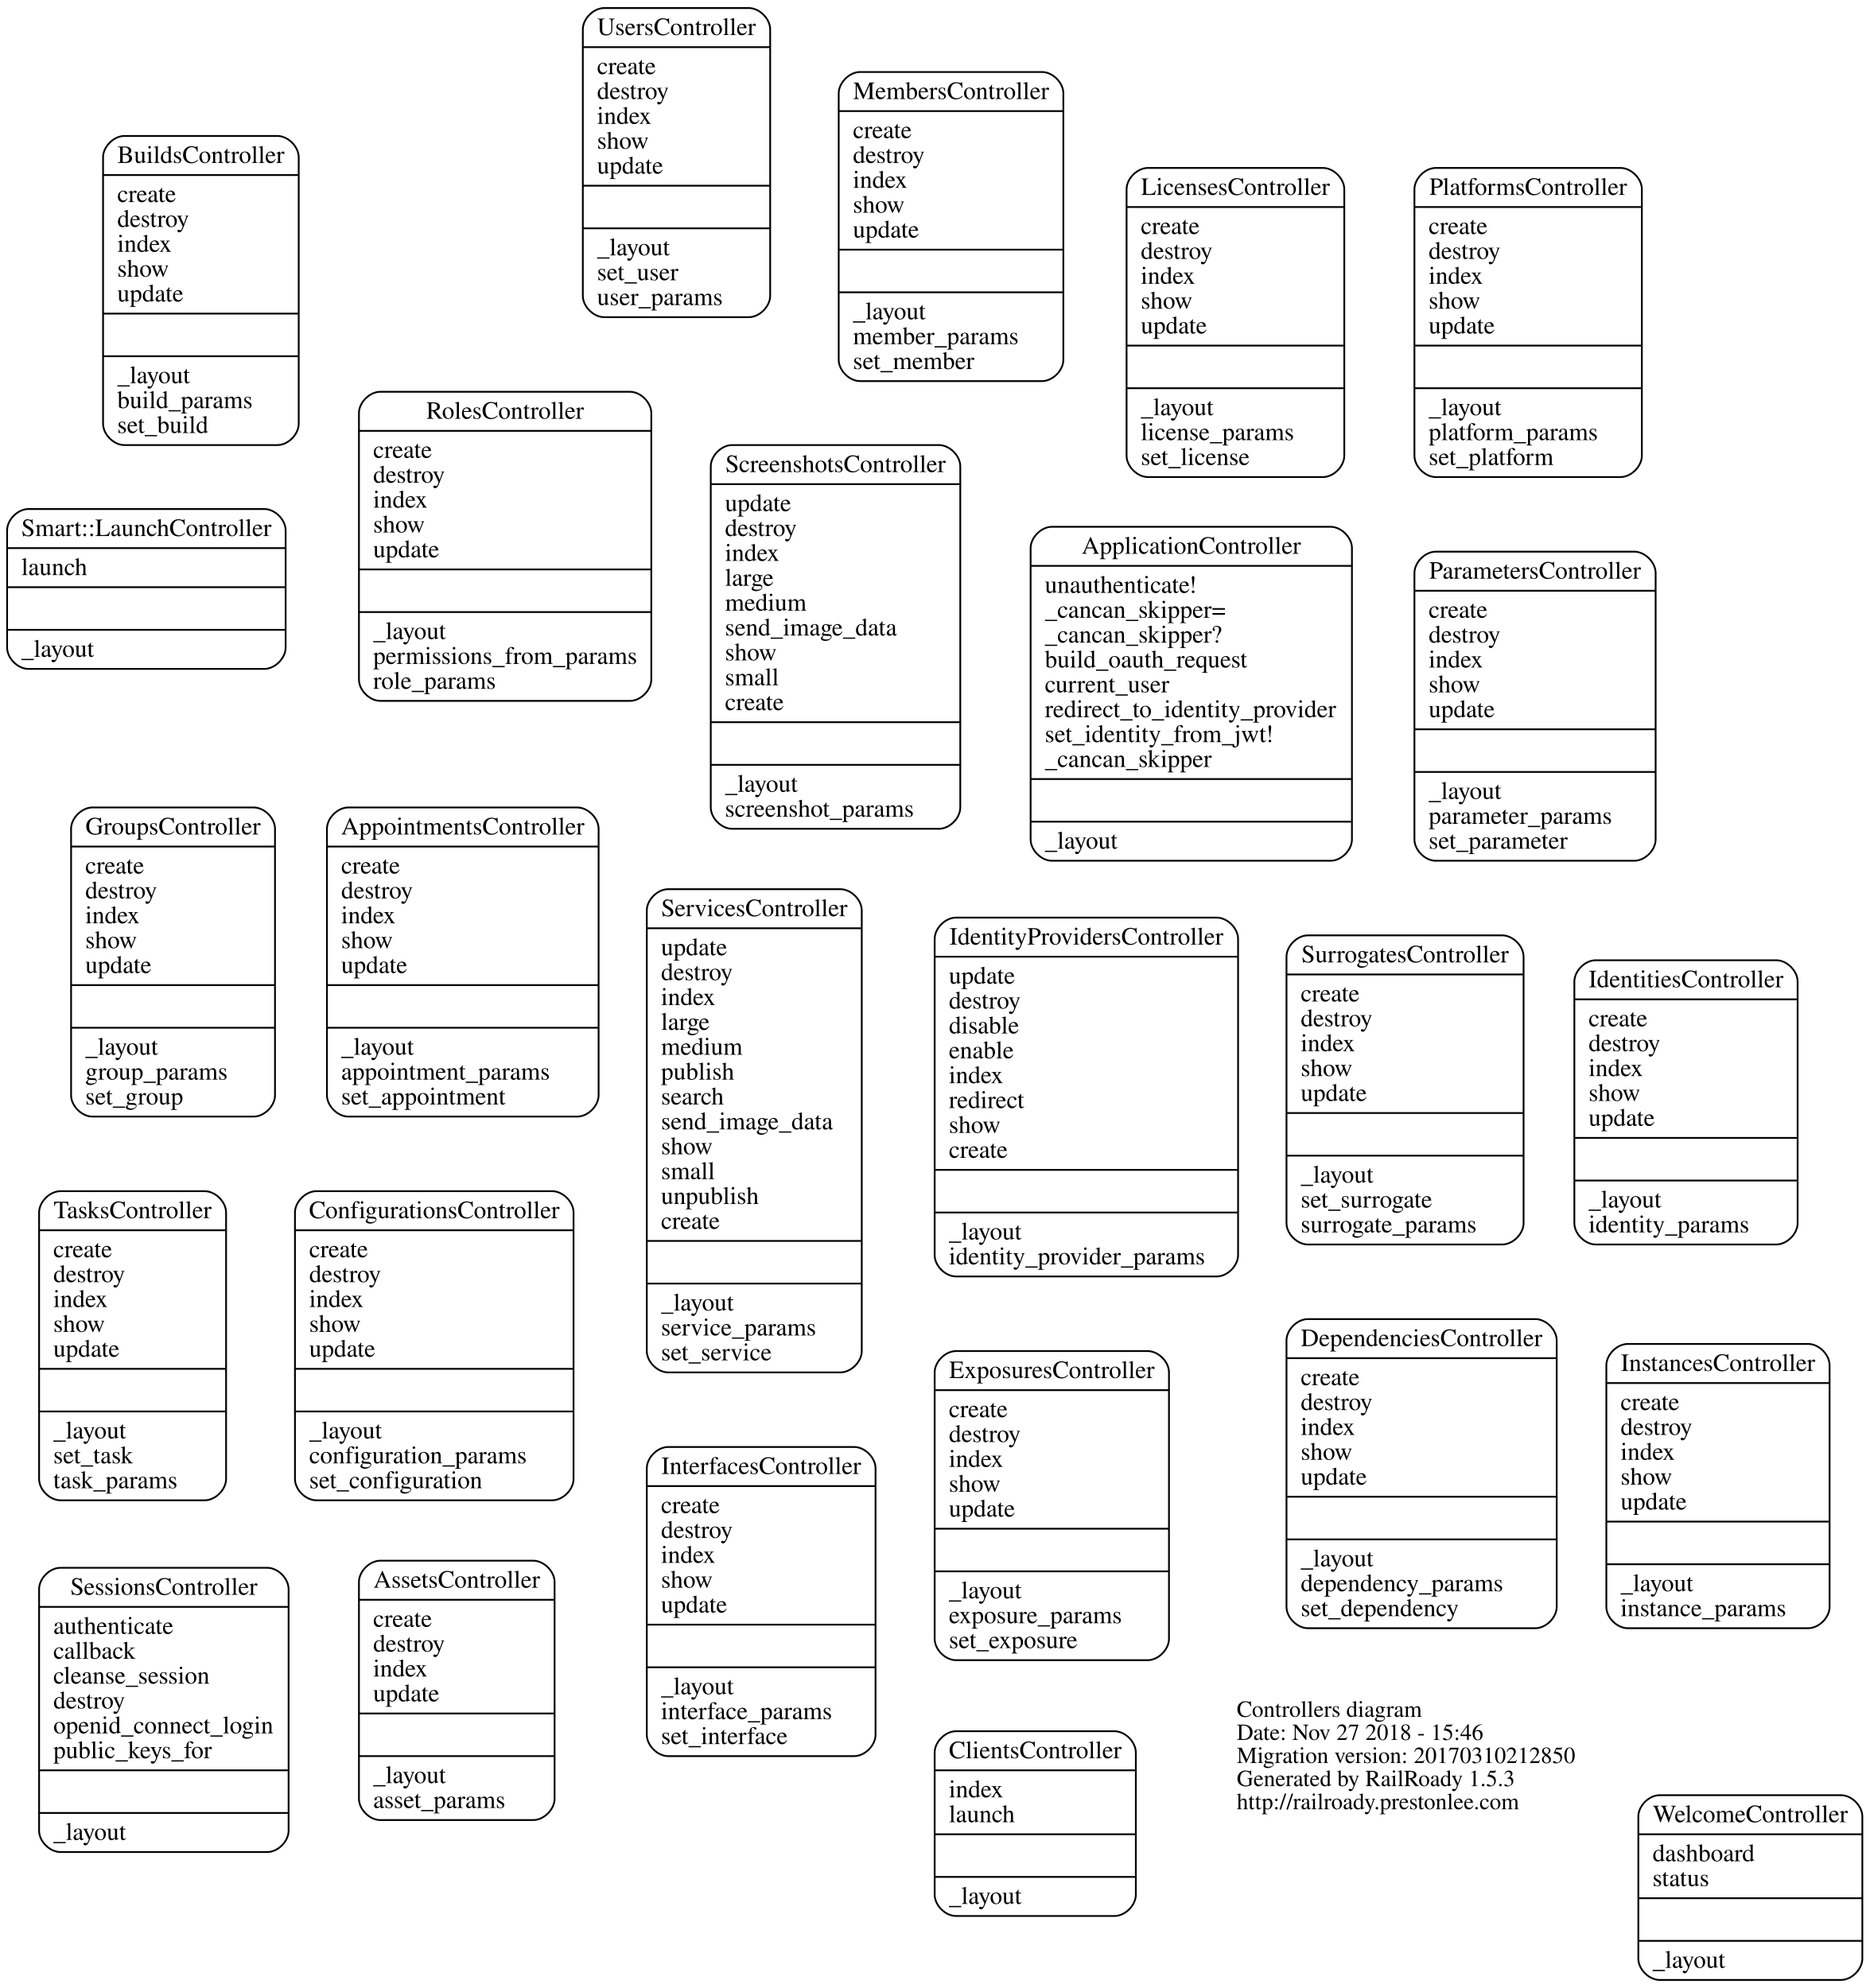
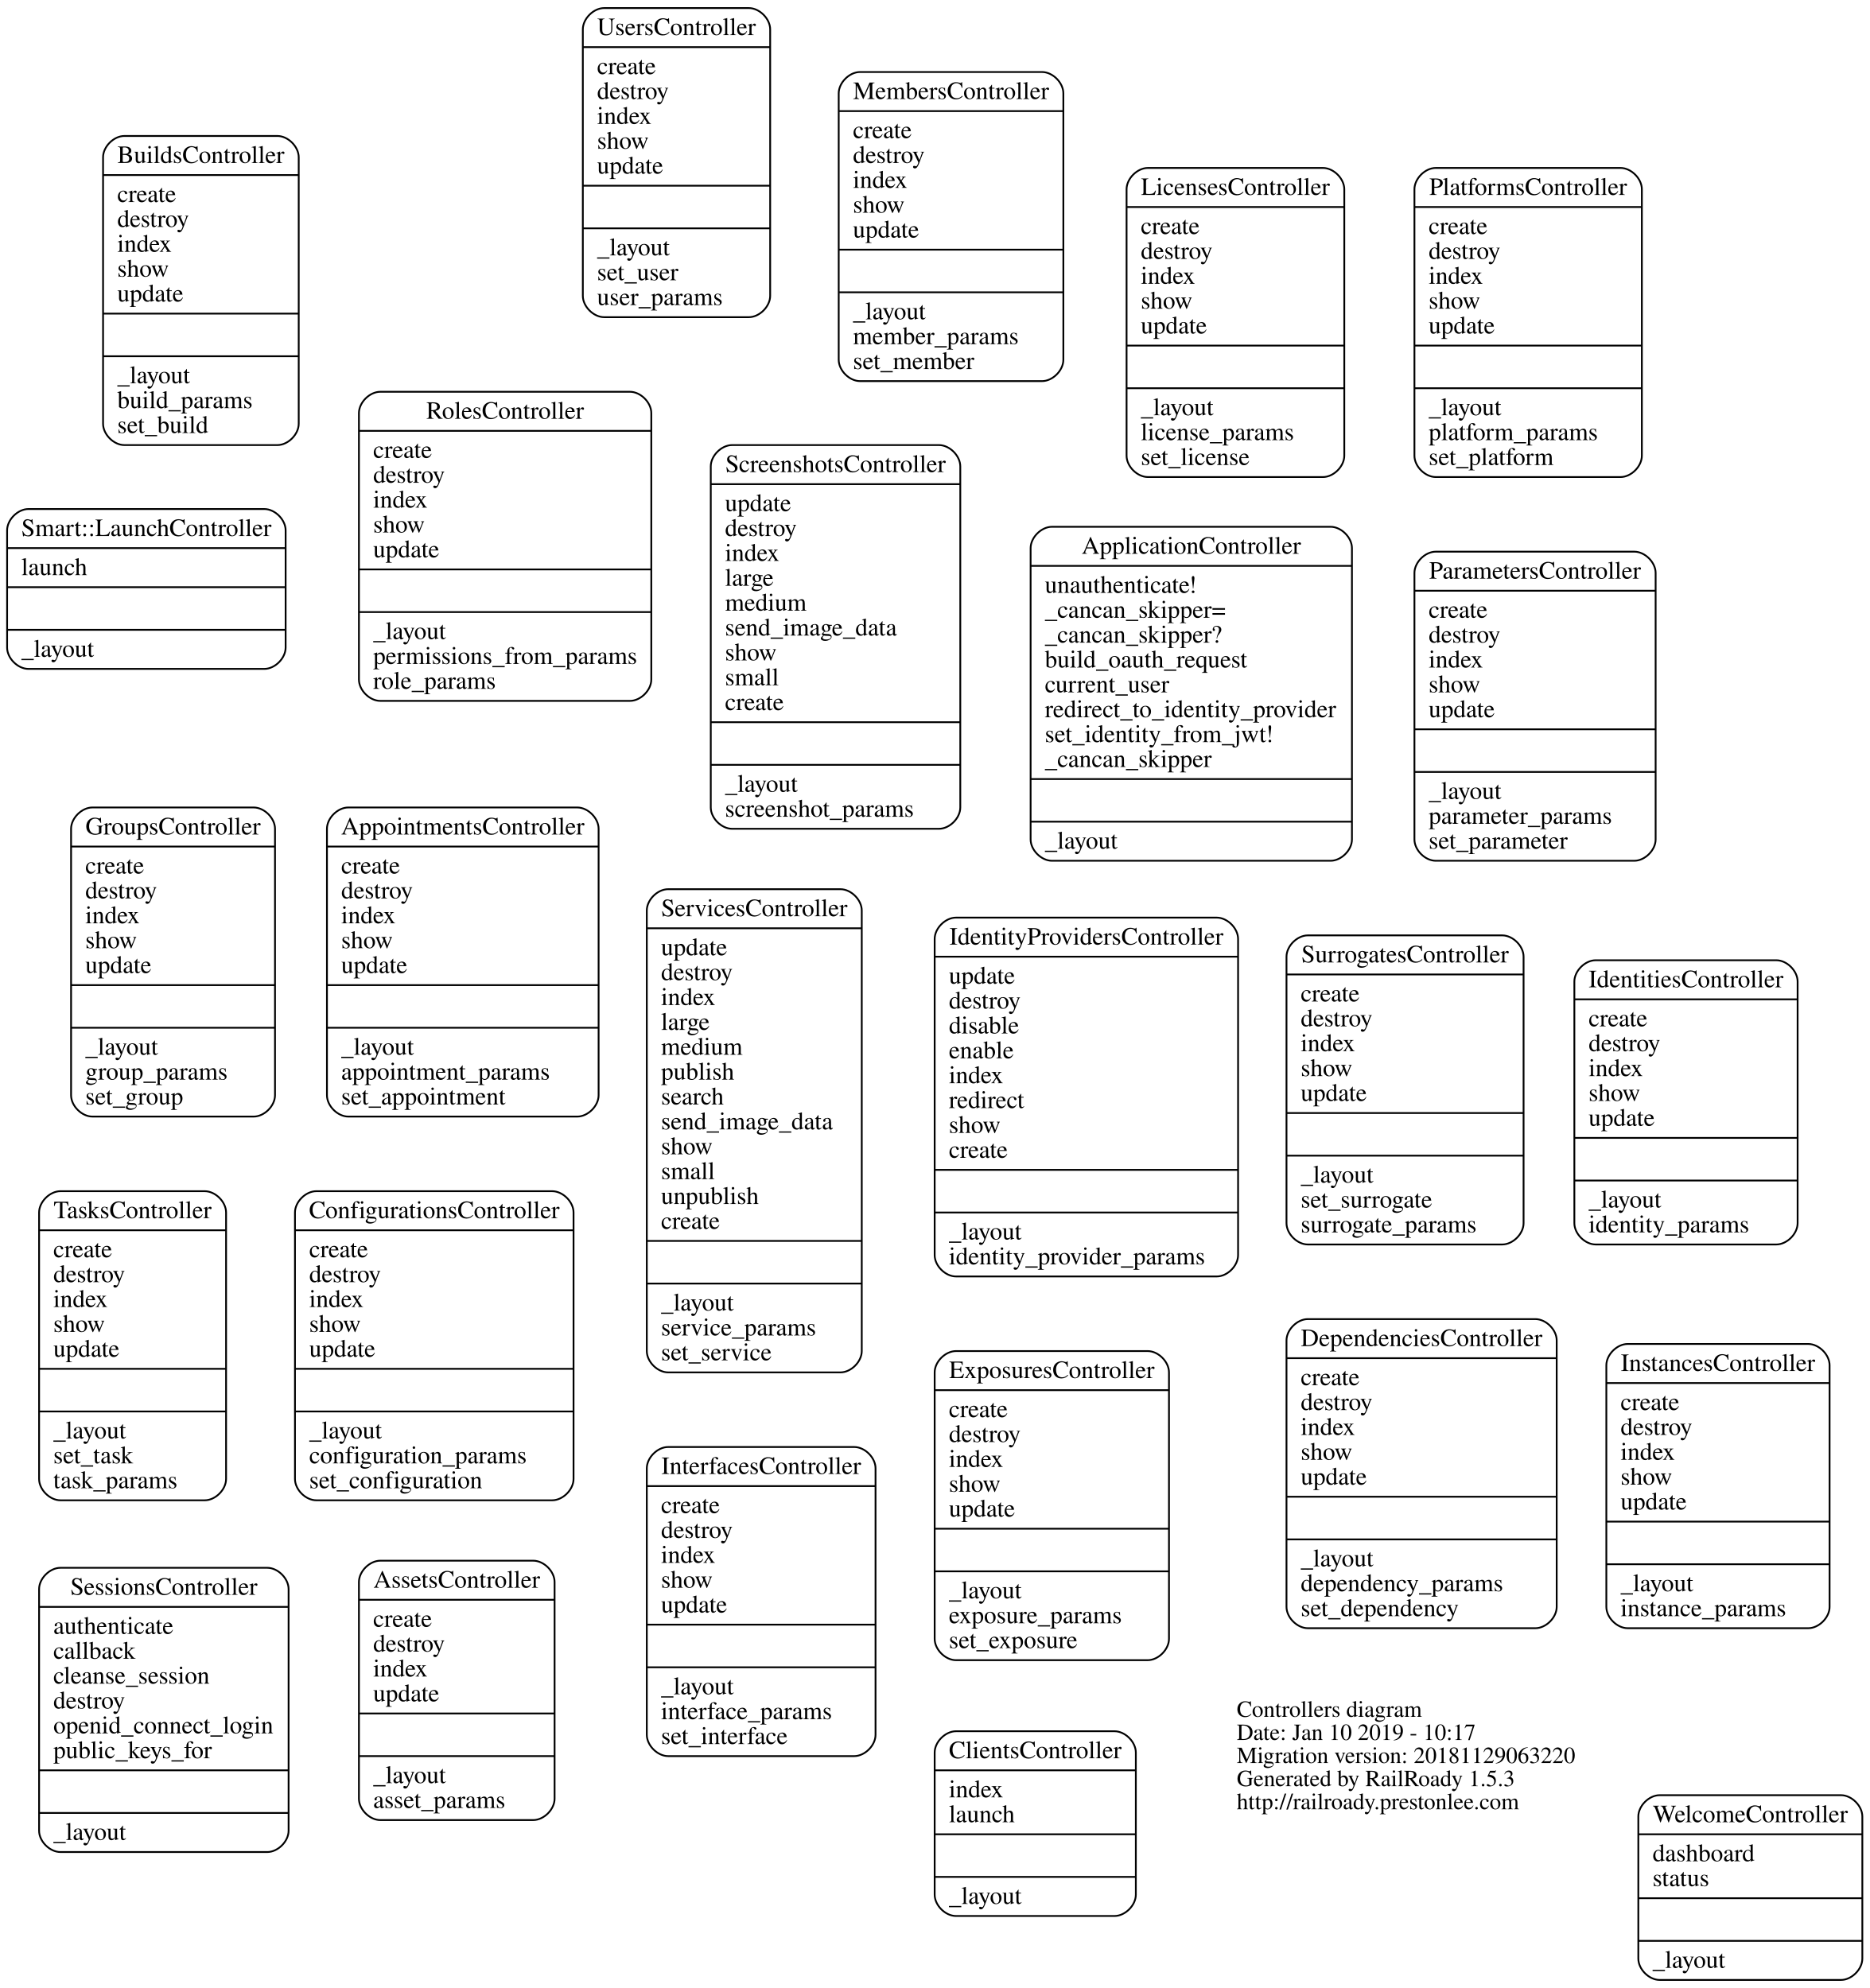
<svg xmlns="http://www.w3.org/2000/svg" width="1052pt" height="1119pt" viewBox="0.00 0.00 1052.07 1119.00">
  <g id="graph0" class="graph" transform="scale(1 1) rotate(0) translate(4 1115)">
    <polygon fill="transparent" stroke="transparent" points="-4,4 -4,-1115 1048.065,-1115 1048.065,4 -4,4" />
    <g id="node1" class="node">
      <text text-anchor="start" x="692" y="-148.6" font-family="Times,serif" font-size="13.00" fill="#000000">Controllers diagram</text>
-       <text text-anchor="start" x="692" y="-135.6" font-family="Times,serif" font-size="13.00" fill="#000000">Date: Nov 27 2018 - 15:46</text>
-       <text text-anchor="start" x="692" y="-122.6" font-family="Times,serif" font-size="13.00" fill="#000000">Migration version: 20170310212850</text>
+       <text text-anchor="start" x="692" y="-135.6" font-family="Times,serif" font-size="13.00" fill="#000000">Date: Jan 10 2019 - 10:17</text>
+       <text text-anchor="start" x="692" y="-122.6" font-family="Times,serif" font-size="13.00" fill="#000000">Migration version: 20181129063220</text>
      <text text-anchor="start" x="692" y="-109.6" font-family="Times,serif" font-size="13.00" fill="#000000">Generated by RailRoady 1.5.3</text>
      <text text-anchor="start" x="692" y="-96.6" font-family="Times,serif" font-size="13.00" fill="#000000">http://railroady.prestonlee.com</text>
    </g>
    <g id="node2" class="node">
      <path fill="none" stroke="#000000" d="M588,-630.5C588,-630.5 744.835,-630.5 744.835,-630.5 750.835,-630.5 756.835,-636.5 756.835,-642.5 756.835,-642.5 756.835,-806.5 756.835,-806.5 756.835,-812.5 750.835,-818.5 744.835,-818.5 744.835,-818.5 588,-818.5 588,-818.5 582,-818.5 576,-812.5 576,-806.5 576,-806.5 576,-642.5 576,-642.5 576,-636.5 582,-630.5 588,-630.5" />
      <text text-anchor="middle" x="666.418" y="-803.3" font-family="Times,serif" font-size="14.00" fill="#000000">ApplicationController</text>
      <polyline fill="none" stroke="#000000" points="576,-796.5 756.835,-796.5 " />
      <text text-anchor="start" x="584" y="-781.3" font-family="Times,serif" font-size="14.00" fill="#000000">unauthenticate!</text>
      <text text-anchor="start" x="584" y="-767.3" font-family="Times,serif" font-size="14.00" fill="#000000">_cancan_skipper=</text>
      <text text-anchor="start" x="584" y="-753.3" font-family="Times,serif" font-size="14.00" fill="#000000">_cancan_skipper?</text>
      <text text-anchor="start" x="584" y="-739.3" font-family="Times,serif" font-size="14.00" fill="#000000">build_oauth_request</text>
      <text text-anchor="start" x="584" y="-725.3" font-family="Times,serif" font-size="14.00" fill="#000000">current_user</text>
      <text text-anchor="start" x="584" y="-711.3" font-family="Times,serif" font-size="14.00" fill="#000000">redirect_to_identity_provider</text>
      <text text-anchor="start" x="584" y="-697.3" font-family="Times,serif" font-size="14.00" fill="#000000">set_identity_from_jwt!</text>
      <text text-anchor="start" x="584" y="-683.3" font-family="Times,serif" font-size="14.00" fill="#000000">_cancan_skipper</text>
      <polyline fill="none" stroke="#000000" points="576,-676.5 756.835,-676.5 " />
      <polyline fill="none" stroke="#000000" points="576,-652.5 756.835,-652.5 " />
      <text text-anchor="start" x="584" y="-637.3" font-family="Times,serif" font-size="14.00" fill="#000000">_layout</text>
    </g>
    <g id="node3" class="node">
      <path fill="none" stroke="#000000" d="M642,-846.5C642,-846.5 740.524,-846.5 740.524,-846.5 746.524,-846.5 752.524,-852.5 752.524,-858.5 752.524,-858.5 752.524,-1008.5 752.524,-1008.5 752.524,-1014.5 746.524,-1020.5 740.524,-1020.5 740.524,-1020.5 642,-1020.5 642,-1020.5 636,-1020.5 630,-1014.5 630,-1008.5 630,-1008.5 630,-858.5 630,-858.5 630,-852.5 636,-846.5 642,-846.5" />
      <text text-anchor="middle" x="691.262" y="-1005.3" font-family="Times,serif" font-size="14.00" fill="#000000">LicensesController</text>
      <polyline fill="none" stroke="#000000" points="630,-998.5 752.524,-998.5 " />
      <text text-anchor="start" x="638" y="-983.3" font-family="Times,serif" font-size="14.00" fill="#000000">create</text>
      <text text-anchor="start" x="638" y="-969.3" font-family="Times,serif" font-size="14.00" fill="#000000">destroy</text>
      <text text-anchor="start" x="638" y="-955.3" font-family="Times,serif" font-size="14.00" fill="#000000">index</text>
      <text text-anchor="start" x="638" y="-941.3" font-family="Times,serif" font-size="14.00" fill="#000000">show</text>
      <text text-anchor="start" x="638" y="-927.3" font-family="Times,serif" font-size="14.00" fill="#000000">update</text>
      <polyline fill="none" stroke="#000000" points="630,-920.5 752.524,-920.5 " />
      <polyline fill="none" stroke="#000000" points="630,-896.5 752.524,-896.5 " />
      <text text-anchor="start" x="638" y="-881.3" font-family="Times,serif" font-size="14.00" fill="#000000">_layout</text>
      <text text-anchor="start" x="638" y="-867.3" font-family="Times,serif" font-size="14.00" fill="#000000">license_params</text>
      <text text-anchor="start" x="638" y="-853.3" font-family="Times,serif" font-size="14.00" fill="#000000">set_license</text>
    </g>
    <g id="node4" class="node">
      <path fill="none" stroke="#000000" d="M192,-486.5C192,-486.5 320.876,-486.5 320.876,-486.5 326.876,-486.5 332.876,-492.5 332.876,-498.5 332.876,-498.5 332.876,-648.5 332.876,-648.5 332.876,-654.5 326.876,-660.5 320.876,-660.5 320.876,-660.5 192,-660.5 192,-660.5 186,-660.5 180,-654.5 180,-648.5 180,-648.5 180,-498.5 180,-498.5 180,-492.5 186,-486.5 192,-486.5" />
      <text text-anchor="middle" x="256.438" y="-645.3" font-family="Times,serif" font-size="14.00" fill="#000000">AppointmentsController</text>
      <polyline fill="none" stroke="#000000" points="180,-638.5 332.876,-638.5 " />
      <text text-anchor="start" x="188" y="-623.3" font-family="Times,serif" font-size="14.00" fill="#000000">create</text>
      <text text-anchor="start" x="188" y="-609.3" font-family="Times,serif" font-size="14.00" fill="#000000">destroy</text>
      <text text-anchor="start" x="188" y="-595.3" font-family="Times,serif" font-size="14.00" fill="#000000">index</text>
      <text text-anchor="start" x="188" y="-581.3" font-family="Times,serif" font-size="14.00" fill="#000000">show</text>
      <text text-anchor="start" x="188" y="-567.3" font-family="Times,serif" font-size="14.00" fill="#000000">update</text>
      <polyline fill="none" stroke="#000000" points="180,-560.5 332.876,-560.5 " />
      <polyline fill="none" stroke="#000000" points="180,-536.5 332.876,-536.5 " />
      <text text-anchor="start" x="188" y="-521.3" font-family="Times,serif" font-size="14.00" fill="#000000">_layout</text>
      <text text-anchor="start" x="188" y="-507.3" font-family="Times,serif" font-size="14.00" fill="#000000">appointment_params</text>
      <text text-anchor="start" x="188" y="-493.3" font-family="Times,serif" font-size="14.00" fill="#000000">set_appointment</text>
    </g>
    <g id="node5" class="node">
      <path fill="none" stroke="#000000" d="M30,-270.5C30,-270.5 111.23,-270.5 111.23,-270.5 117.23,-270.5 123.23,-276.5 123.23,-282.5 123.23,-282.5 123.23,-432.5 123.23,-432.5 123.23,-438.5 117.23,-444.5 111.23,-444.5 111.23,-444.5 30,-444.5 30,-444.5 24,-444.5 18,-438.5 18,-432.5 18,-432.5 18,-282.5 18,-282.5 18,-276.5 24,-270.5 30,-270.5" />
      <text text-anchor="middle" x="70.615" y="-429.3" font-family="Times,serif" font-size="14.00" fill="#000000">TasksController</text>
      <polyline fill="none" stroke="#000000" points="18,-422.5 123.23,-422.5 " />
      <text text-anchor="start" x="26" y="-407.3" font-family="Times,serif" font-size="14.00" fill="#000000">create</text>
      <text text-anchor="start" x="26" y="-393.3" font-family="Times,serif" font-size="14.00" fill="#000000">destroy</text>
      <text text-anchor="start" x="26" y="-379.3" font-family="Times,serif" font-size="14.00" fill="#000000">index</text>
      <text text-anchor="start" x="26" y="-365.3" font-family="Times,serif" font-size="14.00" fill="#000000">show</text>
      <text text-anchor="start" x="26" y="-351.3" font-family="Times,serif" font-size="14.00" fill="#000000">update</text>
      <polyline fill="none" stroke="#000000" points="18,-344.5 123.23,-344.5 " />
      <polyline fill="none" stroke="#000000" points="18,-320.5 123.23,-320.5 " />
      <text text-anchor="start" x="26" y="-305.3" font-family="Times,serif" font-size="14.00" fill="#000000">_layout</text>
      <text text-anchor="start" x="26" y="-291.3" font-family="Times,serif" font-size="14.00" fill="#000000">set_task</text>
      <text text-anchor="start" x="26" y="-277.3" font-family="Times,serif" font-size="14.00" fill="#000000">task_params</text>
    </g>
    <g id="node6" class="node">
      <path fill="none" stroke="#000000" d="M408,-648.5C408,-648.5 524.421,-648.5 524.421,-648.5 530.421,-648.5 536.421,-654.5 536.421,-660.5 536.421,-660.5 536.421,-852.5 536.421,-852.5 536.421,-858.5 530.421,-864.5 524.421,-864.5 524.421,-864.5 408,-864.5 408,-864.5 402,-864.5 396,-858.5 396,-852.5 396,-852.5 396,-660.5 396,-660.5 396,-654.5 402,-648.5 408,-648.5" />
      <text text-anchor="middle" x="466.21" y="-849.3" font-family="Times,serif" font-size="14.00" fill="#000000">ScreenshotsController</text>
      <polyline fill="none" stroke="#000000" points="396,-842.5 536.421,-842.5 " />
      <text text-anchor="start" x="404" y="-827.3" font-family="Times,serif" font-size="14.00" fill="#000000">update</text>
      <text text-anchor="start" x="404" y="-813.3" font-family="Times,serif" font-size="14.00" fill="#000000">destroy</text>
      <text text-anchor="start" x="404" y="-799.3" font-family="Times,serif" font-size="14.00" fill="#000000">index</text>
      <text text-anchor="start" x="404" y="-785.3" font-family="Times,serif" font-size="14.00" fill="#000000">large</text>
      <text text-anchor="start" x="404" y="-771.3" font-family="Times,serif" font-size="14.00" fill="#000000">medium</text>
      <text text-anchor="start" x="404" y="-757.3" font-family="Times,serif" font-size="14.00" fill="#000000">send_image_data</text>
      <text text-anchor="start" x="404" y="-743.3" font-family="Times,serif" font-size="14.00" fill="#000000">show</text>
      <text text-anchor="start" x="404" y="-729.3" font-family="Times,serif" font-size="14.00" fill="#000000">small</text>
      <text text-anchor="start" x="404" y="-715.3" font-family="Times,serif" font-size="14.00" fill="#000000">create</text>
      <polyline fill="none" stroke="#000000" points="396,-708.5 536.421,-708.5 " />
      <polyline fill="none" stroke="#000000" points="396,-684.5 536.421,-684.5 " />
      <text text-anchor="start" x="404" y="-669.3" font-family="Times,serif" font-size="14.00" fill="#000000">_layout</text>
      <text text-anchor="start" x="404" y="-655.3" font-family="Times,serif" font-size="14.00" fill="#000000">screenshot_params</text>
    </g>
    <g id="node7" class="node">
      <path fill="none" stroke="#000000" d="M12,-738.5C12,-738.5 144.745,-738.5 144.745,-738.5 150.745,-738.5 156.745,-744.5 156.745,-750.5 156.745,-750.5 156.745,-816.5 156.745,-816.5 156.745,-822.5 150.745,-828.5 144.745,-828.5 144.745,-828.5 12,-828.5 12,-828.5 6,-828.5 0,-822.5 0,-816.5 0,-816.5 0,-750.5 0,-750.5 0,-744.5 6,-738.5 12,-738.5" />
      <text text-anchor="middle" x="78.373" y="-813.3" font-family="Times,serif" font-size="14.00" fill="#000000">Smart::LaunchController</text>
      <polyline fill="none" stroke="#000000" points="0,-806.5 156.745,-806.5 " />
      <text text-anchor="start" x="8" y="-791.3" font-family="Times,serif" font-size="14.00" fill="#000000">launch</text>
      <polyline fill="none" stroke="#000000" points="0,-784.5 156.745,-784.5 " />
      <polyline fill="none" stroke="#000000" points="0,-760.5 156.745,-760.5 " />
      <text text-anchor="start" x="8" y="-745.3" font-family="Times,serif" font-size="14.00" fill="#000000">_layout</text>
    </g>
    <g id="node8" class="node">
      <path fill="none" stroke="#000000" d="M534,-36.5C534,-36.5 623.214,-36.5 623.214,-36.5 629.214,-36.5 635.214,-42.5 635.214,-48.5 635.214,-48.5 635.214,-128.5 635.214,-128.5 635.214,-134.5 629.214,-140.5 623.214,-140.5 623.214,-140.5 534,-140.5 534,-140.5 528,-140.5 522,-134.5 522,-128.5 522,-128.5 522,-48.5 522,-48.5 522,-42.5 528,-36.5 534,-36.5" />
      <text text-anchor="middle" x="578.607" y="-125.3" font-family="Times,serif" font-size="14.00" fill="#000000">ClientsController</text>
      <polyline fill="none" stroke="#000000" points="522,-118.5 635.214,-118.5 " />
      <text text-anchor="start" x="530" y="-103.3" font-family="Times,serif" font-size="14.00" fill="#000000">index</text>
      <text text-anchor="start" x="530" y="-89.3" font-family="Times,serif" font-size="14.00" fill="#000000">launch</text>
      <polyline fill="none" stroke="#000000" points="522,-82.5 635.214,-82.5 " />
      <polyline fill="none" stroke="#000000" points="522,-58.5 635.214,-58.5 " />
      <text text-anchor="start" x="530" y="-43.3" font-family="Times,serif" font-size="14.00" fill="#000000">_layout</text>
    </g>
    <g id="node9" class="node">
      <path fill="none" stroke="#000000" d="M66,-864.5C66,-864.5 152.11,-864.5 152.11,-864.5 158.11,-864.5 164.11,-870.5 164.11,-876.5 164.11,-876.5 164.11,-1026.5 164.11,-1026.5 164.11,-1032.5 158.11,-1038.5 152.11,-1038.5 152.11,-1038.5 66,-1038.5 66,-1038.5 60,-1038.5 54,-1032.5 54,-1026.5 54,-1026.5 54,-876.5 54,-876.5 54,-870.5 60,-864.5 66,-864.5" />
      <text text-anchor="middle" x="109.055" y="-1023.3" font-family="Times,serif" font-size="14.00" fill="#000000">BuildsController</text>
      <polyline fill="none" stroke="#000000" points="54,-1016.5 164.11,-1016.5 " />
      <text text-anchor="start" x="62" y="-1001.3" font-family="Times,serif" font-size="14.00" fill="#000000">create</text>
      <text text-anchor="start" x="62" y="-987.3" font-family="Times,serif" font-size="14.00" fill="#000000">destroy</text>
      <text text-anchor="start" x="62" y="-973.3" font-family="Times,serif" font-size="14.00" fill="#000000">index</text>
      <text text-anchor="start" x="62" y="-959.3" font-family="Times,serif" font-size="14.00" fill="#000000">show</text>
      <text text-anchor="start" x="62" y="-945.3" font-family="Times,serif" font-size="14.00" fill="#000000">update</text>
      <polyline fill="none" stroke="#000000" points="54,-938.5 164.11,-938.5 " />
      <polyline fill="none" stroke="#000000" points="54,-914.5 164.11,-914.5 " />
      <text text-anchor="start" x="62" y="-899.3" font-family="Times,serif" font-size="14.00" fill="#000000">_layout</text>
      <text text-anchor="start" x="62" y="-885.3" font-family="Times,serif" font-size="14.00" fill="#000000">build_params</text>
      <text text-anchor="start" x="62" y="-871.3" font-family="Times,serif" font-size="14.00" fill="#000000">set_build</text>
    </g>
    <g id="node10" class="node">
      <path fill="none" stroke="#000000" d="M48,-486.5C48,-486.5 138.766,-486.5 138.766,-486.5 144.766,-486.5 150.766,-492.5 150.766,-498.5 150.766,-498.5 150.766,-648.5 150.766,-648.5 150.766,-654.5 144.766,-660.5 138.766,-660.5 138.766,-660.5 48,-660.5 48,-660.5 42,-660.5 36,-654.5 36,-648.5 36,-648.5 36,-498.5 36,-498.5 36,-492.5 42,-486.5 48,-486.5" />
      <text text-anchor="middle" x="93.383" y="-645.3" font-family="Times,serif" font-size="14.00" fill="#000000">GroupsController</text>
      <polyline fill="none" stroke="#000000" points="36,-638.5 150.766,-638.5 " />
      <text text-anchor="start" x="44" y="-623.3" font-family="Times,serif" font-size="14.00" fill="#000000">create</text>
      <text text-anchor="start" x="44" y="-609.3" font-family="Times,serif" font-size="14.00" fill="#000000">destroy</text>
      <text text-anchor="start" x="44" y="-595.3" font-family="Times,serif" font-size="14.00" fill="#000000">index</text>
      <text text-anchor="start" x="44" y="-581.3" font-family="Times,serif" font-size="14.00" fill="#000000">show</text>
      <text text-anchor="start" x="44" y="-567.3" font-family="Times,serif" font-size="14.00" fill="#000000">update</text>
      <polyline fill="none" stroke="#000000" points="36,-560.5 150.766,-560.5 " />
      <polyline fill="none" stroke="#000000" points="36,-536.5 150.766,-536.5 " />
      <text text-anchor="start" x="44" y="-521.3" font-family="Times,serif" font-size="14.00" fill="#000000">_layout</text>
      <text text-anchor="start" x="44" y="-507.3" font-family="Times,serif" font-size="14.00" fill="#000000">group_params</text>
      <text text-anchor="start" x="44" y="-493.3" font-family="Times,serif" font-size="14.00" fill="#000000">set_group</text>
    </g>
    <g id="node11" class="node">
      <path fill="none" stroke="#000000" d="M336,-936.5C336,-936.5 417.428,-936.5 417.428,-936.5 423.428,-936.5 429.428,-942.5 429.428,-948.5 429.428,-948.5 429.428,-1098.5 429.428,-1098.5 429.428,-1104.5 423.428,-1110.5 417.428,-1110.5 417.428,-1110.5 336,-1110.5 336,-1110.5 330,-1110.5 324,-1104.5 324,-1098.5 324,-1098.5 324,-948.5 324,-948.5 324,-942.5 330,-936.5 336,-936.5" />
      <text text-anchor="middle" x="376.714" y="-1095.3" font-family="Times,serif" font-size="14.00" fill="#000000">UsersController</text>
      <polyline fill="none" stroke="#000000" points="324,-1088.5 429.428,-1088.5 " />
      <text text-anchor="start" x="332" y="-1073.3" font-family="Times,serif" font-size="14.00" fill="#000000">create</text>
      <text text-anchor="start" x="332" y="-1059.3" font-family="Times,serif" font-size="14.00" fill="#000000">destroy</text>
      <text text-anchor="start" x="332" y="-1045.3" font-family="Times,serif" font-size="14.00" fill="#000000">index</text>
      <text text-anchor="start" x="332" y="-1031.3" font-family="Times,serif" font-size="14.00" fill="#000000">show</text>
      <text text-anchor="start" x="332" y="-1017.3" font-family="Times,serif" font-size="14.00" fill="#000000">update</text>
      <polyline fill="none" stroke="#000000" points="324,-1010.5 429.428,-1010.5 " />
      <polyline fill="none" stroke="#000000" points="324,-986.5 429.428,-986.5 " />
      <text text-anchor="start" x="332" y="-971.3" font-family="Times,serif" font-size="14.00" fill="#000000">_layout</text>
      <text text-anchor="start" x="332" y="-957.3" font-family="Times,serif" font-size="14.00" fill="#000000">set_user</text>
      <text text-anchor="start" x="332" y="-943.3" font-family="Times,serif" font-size="14.00" fill="#000000">user_params</text>
    </g>
    <g id="node12" class="node">
      <path fill="none" stroke="#000000" d="M534,-396.5C534,-396.5 680.752,-396.5 680.752,-396.5 686.752,-396.5 692.752,-402.5 692.752,-408.5 692.752,-408.5 692.752,-586.5 692.752,-586.5 692.752,-592.5 686.752,-598.5 680.752,-598.5 680.752,-598.5 534,-598.5 534,-598.5 528,-598.5 522,-592.5 522,-586.5 522,-586.5 522,-408.5 522,-408.5 522,-402.5 528,-396.5 534,-396.5" />
      <text text-anchor="middle" x="607.376" y="-583.3" font-family="Times,serif" font-size="14.00" fill="#000000">IdentityProvidersController</text>
      <polyline fill="none" stroke="#000000" points="522,-576.5 692.752,-576.5 " />
      <text text-anchor="start" x="530" y="-561.3" font-family="Times,serif" font-size="14.00" fill="#000000">update</text>
      <text text-anchor="start" x="530" y="-547.3" font-family="Times,serif" font-size="14.00" fill="#000000">destroy</text>
      <text text-anchor="start" x="530" y="-533.3" font-family="Times,serif" font-size="14.00" fill="#000000">disable</text>
      <text text-anchor="start" x="530" y="-519.3" font-family="Times,serif" font-size="14.00" fill="#000000">enable</text>
      <text text-anchor="start" x="530" y="-505.3" font-family="Times,serif" font-size="14.00" fill="#000000">index</text>
      <text text-anchor="start" x="530" y="-491.3" font-family="Times,serif" font-size="14.00" fill="#000000">redirect</text>
      <text text-anchor="start" x="530" y="-477.3" font-family="Times,serif" font-size="14.00" fill="#000000">show</text>
      <text text-anchor="start" x="530" y="-463.3" font-family="Times,serif" font-size="14.00" fill="#000000">create</text>
      <polyline fill="none" stroke="#000000" points="522,-456.5 692.752,-456.5 " />
      <polyline fill="none" stroke="#000000" points="522,-432.5 692.752,-432.5 " />
      <text text-anchor="start" x="530" y="-417.3" font-family="Times,serif" font-size="14.00" fill="#000000">_layout</text>
      <text text-anchor="start" x="530" y="-403.3" font-family="Times,serif" font-size="14.00" fill="#000000">identity_provider_params</text>
    </g>
    <g id="node13" class="node">
      <path fill="none" stroke="#000000" d="M372,-342.5C372,-342.5 468.973,-342.5 468.973,-342.5 474.973,-342.5 480.973,-348.5 480.973,-354.5 480.973,-354.5 480.973,-602.5 480.973,-602.5 480.973,-608.5 474.973,-614.5 468.973,-614.5 468.973,-614.5 372,-614.5 372,-614.5 366,-614.5 360,-608.5 360,-602.5 360,-602.5 360,-354.5 360,-354.5 360,-348.5 366,-342.5 372,-342.5" />
      <text text-anchor="middle" x="420.486" y="-599.3" font-family="Times,serif" font-size="14.00" fill="#000000">ServicesController</text>
      <polyline fill="none" stroke="#000000" points="360,-592.5 480.973,-592.5 " />
      <text text-anchor="start" x="368" y="-577.3" font-family="Times,serif" font-size="14.00" fill="#000000">update</text>
      <text text-anchor="start" x="368" y="-563.3" font-family="Times,serif" font-size="14.00" fill="#000000">destroy</text>
      <text text-anchor="start" x="368" y="-549.3" font-family="Times,serif" font-size="14.00" fill="#000000">index</text>
      <text text-anchor="start" x="368" y="-535.3" font-family="Times,serif" font-size="14.00" fill="#000000">large</text>
      <text text-anchor="start" x="368" y="-521.3" font-family="Times,serif" font-size="14.00" fill="#000000">medium</text>
      <text text-anchor="start" x="368" y="-507.3" font-family="Times,serif" font-size="14.00" fill="#000000">publish</text>
      <text text-anchor="start" x="368" y="-493.3" font-family="Times,serif" font-size="14.00" fill="#000000">search</text>
      <text text-anchor="start" x="368" y="-479.3" font-family="Times,serif" font-size="14.00" fill="#000000">send_image_data</text>
      <text text-anchor="start" x="368" y="-465.3" font-family="Times,serif" font-size="14.00" fill="#000000">show</text>
      <text text-anchor="start" x="368" y="-451.3" font-family="Times,serif" font-size="14.00" fill="#000000">small</text>
      <text text-anchor="start" x="368" y="-437.3" font-family="Times,serif" font-size="14.00" fill="#000000">unpublish</text>
      <text text-anchor="start" x="368" y="-423.3" font-family="Times,serif" font-size="14.00" fill="#000000">create</text>
      <polyline fill="none" stroke="#000000" points="360,-416.5 480.973,-416.5 " />
      <polyline fill="none" stroke="#000000" points="360,-392.5 480.973,-392.5 " />
      <text text-anchor="start" x="368" y="-377.3" font-family="Times,serif" font-size="14.00" fill="#000000">_layout</text>
      <text text-anchor="start" x="368" y="-363.3" font-family="Times,serif" font-size="14.00" fill="#000000">service_params</text>
      <text text-anchor="start" x="368" y="-349.3" font-family="Times,serif" font-size="14.00" fill="#000000">set_service</text>
    </g>
    <g id="node14" class="node">
      <path fill="none" stroke="#000000" d="M30,-72.5C30,-72.5 146.414,-72.5 146.414,-72.5 152.414,-72.5 158.414,-78.5 158.414,-84.5 158.414,-84.5 158.414,-220.5 158.414,-220.5 158.414,-226.5 152.414,-232.5 146.414,-232.5 146.414,-232.5 30,-232.5 30,-232.5 24,-232.5 18,-226.5 18,-220.5 18,-220.5 18,-84.5 18,-84.5 18,-78.5 24,-72.5 30,-72.5" />
      <text text-anchor="middle" x="88.207" y="-217.3" font-family="Times,serif" font-size="14.00" fill="#000000">SessionsController</text>
      <polyline fill="none" stroke="#000000" points="18,-210.5 158.414,-210.5 " />
      <text text-anchor="start" x="26" y="-195.3" font-family="Times,serif" font-size="14.00" fill="#000000">authenticate</text>
      <text text-anchor="start" x="26" y="-181.3" font-family="Times,serif" font-size="14.00" fill="#000000">callback</text>
      <text text-anchor="start" x="26" y="-167.3" font-family="Times,serif" font-size="14.00" fill="#000000">cleanse_session</text>
      <text text-anchor="start" x="26" y="-153.3" font-family="Times,serif" font-size="14.00" fill="#000000">destroy</text>
      <text text-anchor="start" x="26" y="-139.3" font-family="Times,serif" font-size="14.00" fill="#000000">openid_connect_login</text>
      <text text-anchor="start" x="26" y="-125.3" font-family="Times,serif" font-size="14.00" fill="#000000">public_keys_for</text>
      <polyline fill="none" stroke="#000000" points="18,-118.5 158.414,-118.5 " />
      <polyline fill="none" stroke="#000000" points="18,-94.5 158.414,-94.5 " />
      <text text-anchor="start" x="26" y="-79.3" font-family="Times,serif" font-size="14.00" fill="#000000">_layout</text>
    </g>
    <g id="node15" class="node">
      <path fill="none" stroke="#000000" d="M930,-.5C930,-.5 1032.065,-.5 1032.065,-.5 1038.065,-.5 1044.065,-6.5 1044.065,-12.5 1044.065,-12.5 1044.065,-92.5 1044.065,-92.5 1044.065,-98.5 1038.065,-104.5 1032.065,-104.5 1032.065,-104.5 930,-104.5 930,-104.5 924,-104.5 918,-98.5 918,-92.5 918,-92.5 918,-12.5 918,-12.5 918,-6.5 924,-.5 930,-.5" />
      <text text-anchor="middle" x="981.033" y="-89.3" font-family="Times,serif" font-size="14.00" fill="#000000">WelcomeController</text>
      <polyline fill="none" stroke="#000000" points="918,-82.5 1044.065,-82.5 " />
      <text text-anchor="start" x="926" y="-67.3" font-family="Times,serif" font-size="14.00" fill="#000000">dashboard</text>
      <text text-anchor="start" x="926" y="-53.3" font-family="Times,serif" font-size="14.00" fill="#000000">status</text>
      <polyline fill="none" stroke="#000000" points="918,-46.5 1044.065,-46.5 " />
      <polyline fill="none" stroke="#000000" points="918,-22.5 1044.065,-22.5 " />
      <text text-anchor="start" x="926" y="-7.3" font-family="Times,serif" font-size="14.00" fill="#000000">_layout</text>
    </g>
    <g id="node16" class="node">
      <path fill="none" stroke="#000000" d="M732,-198.5C732,-198.5 860.062,-198.5 860.062,-198.5 866.062,-198.5 872.062,-204.5 872.062,-210.5 872.062,-210.5 872.062,-360.5 872.062,-360.5 872.062,-366.5 866.062,-372.5 860.062,-372.5 860.062,-372.5 732,-372.5 732,-372.5 726,-372.5 720,-366.5 720,-360.5 720,-360.5 720,-210.5 720,-210.5 720,-204.5 726,-198.5 732,-198.5" />
      <text text-anchor="middle" x="796.031" y="-357.3" font-family="Times,serif" font-size="14.00" fill="#000000">DependenciesController</text>
      <polyline fill="none" stroke="#000000" points="720,-350.5 872.062,-350.5 " />
      <text text-anchor="start" x="728" y="-335.3" font-family="Times,serif" font-size="14.00" fill="#000000">create</text>
      <text text-anchor="start" x="728" y="-321.3" font-family="Times,serif" font-size="14.00" fill="#000000">destroy</text>
      <text text-anchor="start" x="728" y="-307.3" font-family="Times,serif" font-size="14.00" fill="#000000">index</text>
      <text text-anchor="start" x="728" y="-293.3" font-family="Times,serif" font-size="14.00" fill="#000000">show</text>
      <text text-anchor="start" x="728" y="-279.3" font-family="Times,serif" font-size="14.00" fill="#000000">update</text>
      <polyline fill="none" stroke="#000000" points="720,-272.5 872.062,-272.5 " />
      <polyline fill="none" stroke="#000000" points="720,-248.5 872.062,-248.5 " />
      <text text-anchor="start" x="728" y="-233.3" font-family="Times,serif" font-size="14.00" fill="#000000">_layout</text>
      <text text-anchor="start" x="728" y="-219.3" font-family="Times,serif" font-size="14.00" fill="#000000">dependency_params</text>
      <text text-anchor="start" x="728" y="-205.3" font-family="Times,serif" font-size="14.00" fill="#000000">set_dependency</text>
    </g>
    <g id="node17" class="node">
      <path fill="none" stroke="#000000" d="M210,-90.5C210,-90.5 296.103,-90.5 296.103,-90.5 302.103,-90.5 308.103,-96.5 308.103,-102.5 308.103,-102.5 308.103,-224.5 308.103,-224.5 308.103,-230.5 302.103,-236.5 296.103,-236.5 296.103,-236.5 210,-236.5 210,-236.5 204,-236.5 198,-230.5 198,-224.5 198,-224.5 198,-102.5 198,-102.5 198,-96.5 204,-90.5 210,-90.5" />
      <text text-anchor="middle" x="253.052" y="-221.3" font-family="Times,serif" font-size="14.00" fill="#000000">AssetsController</text>
      <polyline fill="none" stroke="#000000" points="198,-214.5 308.103,-214.5 " />
      <text text-anchor="start" x="206" y="-199.3" font-family="Times,serif" font-size="14.00" fill="#000000">create</text>
      <text text-anchor="start" x="206" y="-185.3" font-family="Times,serif" font-size="14.00" fill="#000000">destroy</text>
      <text text-anchor="start" x="206" y="-171.3" font-family="Times,serif" font-size="14.00" fill="#000000">index</text>
      <text text-anchor="start" x="206" y="-157.3" font-family="Times,serif" font-size="14.00" fill="#000000">update</text>
      <polyline fill="none" stroke="#000000" points="198,-150.5 308.103,-150.5 " />
      <polyline fill="none" stroke="#000000" points="198,-126.5 308.103,-126.5 " />
      <text text-anchor="start" x="206" y="-111.3" font-family="Times,serif" font-size="14.00" fill="#000000">_layout</text>
      <text text-anchor="start" x="206" y="-97.3" font-family="Times,serif" font-size="14.00" fill="#000000">asset_params</text>
    </g>
    <g id="node18" class="node">
      <path fill="none" stroke="#000000" d="M534,-180.5C534,-180.5 641.869,-180.5 641.869,-180.5 647.869,-180.5 653.869,-186.5 653.869,-192.5 653.869,-192.5 653.869,-342.5 653.869,-342.5 653.869,-348.5 647.869,-354.5 641.869,-354.5 641.869,-354.5 534,-354.5 534,-354.5 528,-354.5 522,-348.5 522,-342.5 522,-342.5 522,-192.5 522,-192.5 522,-186.5 528,-180.5 534,-180.5" />
      <text text-anchor="middle" x="587.935" y="-339.3" font-family="Times,serif" font-size="14.00" fill="#000000">ExposuresController</text>
      <polyline fill="none" stroke="#000000" points="522,-332.5 653.869,-332.5 " />
      <text text-anchor="start" x="530" y="-317.3" font-family="Times,serif" font-size="14.00" fill="#000000">create</text>
      <text text-anchor="start" x="530" y="-303.3" font-family="Times,serif" font-size="14.00" fill="#000000">destroy</text>
      <text text-anchor="start" x="530" y="-289.3" font-family="Times,serif" font-size="14.00" fill="#000000">index</text>
      <text text-anchor="start" x="530" y="-275.3" font-family="Times,serif" font-size="14.00" fill="#000000">show</text>
      <text text-anchor="start" x="530" y="-261.3" font-family="Times,serif" font-size="14.00" fill="#000000">update</text>
      <polyline fill="none" stroke="#000000" points="522,-254.5 653.869,-254.5 " />
      <polyline fill="none" stroke="#000000" points="522,-230.5 653.869,-230.5 " />
      <text text-anchor="start" x="530" y="-215.3" font-family="Times,serif" font-size="14.00" fill="#000000">_layout</text>
      <text text-anchor="start" x="530" y="-201.3" font-family="Times,serif" font-size="14.00" fill="#000000">exposure_params</text>
      <text text-anchor="start" x="530" y="-187.3" font-family="Times,serif" font-size="14.00" fill="#000000">set_exposure</text>
    </g>
    <g id="node19" class="node">
      <path fill="none" stroke="#000000" d="M372,-126.5C372,-126.5 476.725,-126.5 476.725,-126.5 482.725,-126.5 488.725,-132.5 488.725,-138.5 488.725,-138.5 488.725,-288.5 488.725,-288.5 488.725,-294.5 482.725,-300.5 476.725,-300.5 476.725,-300.5 372,-300.5 372,-300.5 366,-300.5 360,-294.5 360,-288.5 360,-288.5 360,-138.5 360,-138.5 360,-132.5 366,-126.5 372,-126.5" />
      <text text-anchor="middle" x="424.362" y="-285.3" font-family="Times,serif" font-size="14.00" fill="#000000">InterfacesController</text>
      <polyline fill="none" stroke="#000000" points="360,-278.5 488.725,-278.5 " />
      <text text-anchor="start" x="368" y="-263.3" font-family="Times,serif" font-size="14.00" fill="#000000">create</text>
      <text text-anchor="start" x="368" y="-249.3" font-family="Times,serif" font-size="14.00" fill="#000000">destroy</text>
      <text text-anchor="start" x="368" y="-235.3" font-family="Times,serif" font-size="14.00" fill="#000000">index</text>
      <text text-anchor="start" x="368" y="-221.3" font-family="Times,serif" font-size="14.00" fill="#000000">show</text>
      <text text-anchor="start" x="368" y="-207.3" font-family="Times,serif" font-size="14.00" fill="#000000">update</text>
      <polyline fill="none" stroke="#000000" points="360,-200.5 488.725,-200.5 " />
      <polyline fill="none" stroke="#000000" points="360,-176.5 488.725,-176.5 " />
      <text text-anchor="start" x="368" y="-161.3" font-family="Times,serif" font-size="14.00" fill="#000000">_layout</text>
      <text text-anchor="start" x="368" y="-147.3" font-family="Times,serif" font-size="14.00" fill="#000000">interface_params</text>
      <text text-anchor="start" x="368" y="-133.3" font-family="Times,serif" font-size="14.00" fill="#000000">set_interface</text>
    </g>
    <g id="node20" class="node">
      <path fill="none" stroke="#000000" d="M804,-630.5C804,-630.5 915.738,-630.5 915.738,-630.5 921.738,-630.5 927.738,-636.5 927.738,-642.5 927.738,-642.5 927.738,-792.5 927.738,-792.5 927.738,-798.5 921.738,-804.5 915.738,-804.5 915.738,-804.5 804,-804.5 804,-804.5 798,-804.5 792,-798.5 792,-792.5 792,-792.5 792,-642.5 792,-642.5 792,-636.5 798,-630.5 804,-630.5" />
      <text text-anchor="middle" x="859.869" y="-789.3" font-family="Times,serif" font-size="14.00" fill="#000000">ParametersController</text>
      <polyline fill="none" stroke="#000000" points="792,-782.5 927.738,-782.5 " />
      <text text-anchor="start" x="800" y="-767.3" font-family="Times,serif" font-size="14.00" fill="#000000">create</text>
      <text text-anchor="start" x="800" y="-753.3" font-family="Times,serif" font-size="14.00" fill="#000000">destroy</text>
      <text text-anchor="start" x="800" y="-739.3" font-family="Times,serif" font-size="14.00" fill="#000000">index</text>
      <text text-anchor="start" x="800" y="-725.3" font-family="Times,serif" font-size="14.00" fill="#000000">show</text>
      <text text-anchor="start" x="800" y="-711.3" font-family="Times,serif" font-size="14.00" fill="#000000">update</text>
      <polyline fill="none" stroke="#000000" points="792,-704.5 927.738,-704.5 " />
      <polyline fill="none" stroke="#000000" points="792,-680.5 927.738,-680.5 " />
      <text text-anchor="start" x="800" y="-665.3" font-family="Times,serif" font-size="14.00" fill="#000000">_layout</text>
      <text text-anchor="start" x="800" y="-651.3" font-family="Times,serif" font-size="14.00" fill="#000000">parameter_params</text>
      <text text-anchor="start" x="800" y="-637.3" font-family="Times,serif" font-size="14.00" fill="#000000">set_parameter</text>
    </g>
    <g id="node21" class="node">
      <path fill="none" stroke="#000000" d="M894,-414.5C894,-414.5 995.642,-414.5 995.642,-414.5 1001.642,-414.5 1007.642,-420.5 1007.642,-426.5 1007.642,-426.5 1007.642,-562.5 1007.642,-562.5 1007.642,-568.5 1001.642,-574.5 995.642,-574.5 995.642,-574.5 894,-574.5 894,-574.5 888,-574.5 882,-568.5 882,-562.5 882,-562.5 882,-426.5 882,-426.5 882,-420.5 888,-414.5 894,-414.5" />
      <text text-anchor="middle" x="944.821" y="-559.3" font-family="Times,serif" font-size="14.00" fill="#000000">IdentitiesController</text>
      <polyline fill="none" stroke="#000000" points="882,-552.5 1007.642,-552.5 " />
      <text text-anchor="start" x="890" y="-537.3" font-family="Times,serif" font-size="14.00" fill="#000000">create</text>
      <text text-anchor="start" x="890" y="-523.3" font-family="Times,serif" font-size="14.00" fill="#000000">destroy</text>
      <text text-anchor="start" x="890" y="-509.3" font-family="Times,serif" font-size="14.00" fill="#000000">index</text>
      <text text-anchor="start" x="890" y="-495.3" font-family="Times,serif" font-size="14.00" fill="#000000">show</text>
      <text text-anchor="start" x="890" y="-481.3" font-family="Times,serif" font-size="14.00" fill="#000000">update</text>
      <polyline fill="none" stroke="#000000" points="882,-474.5 1007.642,-474.5 " />
      <polyline fill="none" stroke="#000000" points="882,-450.5 1007.642,-450.5 " />
      <text text-anchor="start" x="890" y="-435.3" font-family="Times,serif" font-size="14.00" fill="#000000">_layout</text>
      <text text-anchor="start" x="890" y="-421.3" font-family="Times,serif" font-size="14.00" fill="#000000">identity_params</text>
    </g>
    <g id="node22" class="node">
      <path fill="none" stroke="#000000" d="M480,-900.5C480,-900.5 582.421,-900.5 582.421,-900.5 588.421,-900.5 594.421,-906.5 594.421,-912.5 594.421,-912.5 594.421,-1062.5 594.421,-1062.5 594.421,-1068.5 588.421,-1074.5 582.421,-1074.5 582.421,-1074.5 480,-1074.5 480,-1074.5 474,-1074.5 468,-1068.5 468,-1062.5 468,-1062.5 468,-912.5 468,-912.5 468,-906.5 474,-900.5 480,-900.5" />
      <text text-anchor="middle" x="531.21" y="-1059.3" font-family="Times,serif" font-size="14.00" fill="#000000">MembersController</text>
      <polyline fill="none" stroke="#000000" points="468,-1052.5 594.421,-1052.5 " />
      <text text-anchor="start" x="476" y="-1037.3" font-family="Times,serif" font-size="14.00" fill="#000000">create</text>
      <text text-anchor="start" x="476" y="-1023.3" font-family="Times,serif" font-size="14.00" fill="#000000">destroy</text>
      <text text-anchor="start" x="476" y="-1009.3" font-family="Times,serif" font-size="14.00" fill="#000000">index</text>
      <text text-anchor="start" x="476" y="-995.3" font-family="Times,serif" font-size="14.00" fill="#000000">show</text>
      <text text-anchor="start" x="476" y="-981.3" font-family="Times,serif" font-size="14.00" fill="#000000">update</text>
      <polyline fill="none" stroke="#000000" points="468,-974.5 594.421,-974.5 " />
      <polyline fill="none" stroke="#000000" points="468,-950.5 594.421,-950.5 " />
      <text text-anchor="start" x="476" y="-935.3" font-family="Times,serif" font-size="14.00" fill="#000000">_layout</text>
      <text text-anchor="start" x="476" y="-921.3" font-family="Times,serif" font-size="14.00" fill="#000000">member_params</text>
      <text text-anchor="start" x="476" y="-907.3" font-family="Times,serif" font-size="14.00" fill="#000000">set_member</text>
    </g>
    <g id="node23" class="node">
      <path fill="none" stroke="#000000" d="M732,-414.5C732,-414.5 841.421,-414.5 841.421,-414.5 847.421,-414.5 853.421,-420.5 853.421,-426.5 853.421,-426.5 853.421,-576.5 853.421,-576.5 853.421,-582.5 847.421,-588.5 841.421,-588.5 841.421,-588.5 732,-588.5 732,-588.5 726,-588.5 720,-582.5 720,-576.5 720,-576.5 720,-426.5 720,-426.5 720,-420.5 726,-414.5 732,-414.5" />
      <text text-anchor="middle" x="786.71" y="-573.3" font-family="Times,serif" font-size="14.00" fill="#000000">SurrogatesController</text>
      <polyline fill="none" stroke="#000000" points="720,-566.5 853.421,-566.5 " />
      <text text-anchor="start" x="728" y="-551.3" font-family="Times,serif" font-size="14.00" fill="#000000">create</text>
      <text text-anchor="start" x="728" y="-537.3" font-family="Times,serif" font-size="14.00" fill="#000000">destroy</text>
      <text text-anchor="start" x="728" y="-523.3" font-family="Times,serif" font-size="14.00" fill="#000000">index</text>
      <text text-anchor="start" x="728" y="-509.3" font-family="Times,serif" font-size="14.00" fill="#000000">show</text>
      <text text-anchor="start" x="728" y="-495.3" font-family="Times,serif" font-size="14.00" fill="#000000">update</text>
      <polyline fill="none" stroke="#000000" points="720,-488.5 853.421,-488.5 " />
      <polyline fill="none" stroke="#000000" points="720,-464.5 853.421,-464.5 " />
      <text text-anchor="start" x="728" y="-449.3" font-family="Times,serif" font-size="14.00" fill="#000000">_layout</text>
      <text text-anchor="start" x="728" y="-435.3" font-family="Times,serif" font-size="14.00" fill="#000000">set_surrogate</text>
      <text text-anchor="start" x="728" y="-421.3" font-family="Times,serif" font-size="14.00" fill="#000000">surrogate_params</text>
    </g>
    <g id="node24" class="node">
      <path fill="none" stroke="#000000" d="M912,-198.5C912,-198.5 1013.635,-198.5 1013.635,-198.5 1019.635,-198.5 1025.635,-204.5 1025.635,-210.5 1025.635,-210.5 1025.635,-346.5 1025.635,-346.5 1025.635,-352.5 1019.635,-358.5 1013.635,-358.5 1013.635,-358.5 912,-358.5 912,-358.5 906,-358.5 900,-352.5 900,-346.5 900,-346.5 900,-210.5 900,-210.5 900,-204.5 906,-198.5 912,-198.5" />
      <text text-anchor="middle" x="962.817" y="-343.3" font-family="Times,serif" font-size="14.00" fill="#000000">InstancesController</text>
      <polyline fill="none" stroke="#000000" points="900,-336.5 1025.635,-336.5 " />
      <text text-anchor="start" x="908" y="-321.3" font-family="Times,serif" font-size="14.00" fill="#000000">create</text>
      <text text-anchor="start" x="908" y="-307.3" font-family="Times,serif" font-size="14.00" fill="#000000">destroy</text>
      <text text-anchor="start" x="908" y="-293.3" font-family="Times,serif" font-size="14.00" fill="#000000">index</text>
      <text text-anchor="start" x="908" y="-279.3" font-family="Times,serif" font-size="14.00" fill="#000000">show</text>
      <text text-anchor="start" x="908" y="-265.3" font-family="Times,serif" font-size="14.00" fill="#000000">update</text>
      <polyline fill="none" stroke="#000000" points="900,-258.5 1025.635,-258.5 " />
      <polyline fill="none" stroke="#000000" points="900,-234.5 1025.635,-234.5 " />
      <text text-anchor="start" x="908" y="-219.3" font-family="Times,serif" font-size="14.00" fill="#000000">_layout</text>
      <text text-anchor="start" x="908" y="-205.3" font-family="Times,serif" font-size="14.00" fill="#000000">instance_params</text>
    </g>
    <g id="node25" class="node">
      <path fill="none" stroke="#000000" d="M210,-720.5C210,-720.5 350.531,-720.5 350.531,-720.5 356.531,-720.5 362.531,-726.5 362.531,-732.5 362.531,-732.5 362.531,-882.5 362.531,-882.5 362.531,-888.5 356.531,-894.5 350.531,-894.5 350.531,-894.5 210,-894.5 210,-894.5 204,-894.5 198,-888.5 198,-882.5 198,-882.5 198,-732.5 198,-732.5 198,-726.5 204,-720.5 210,-720.5" />
      <text text-anchor="middle" x="280.266" y="-879.3" font-family="Times,serif" font-size="14.00" fill="#000000">RolesController</text>
      <polyline fill="none" stroke="#000000" points="198,-872.5 362.531,-872.5 " />
      <text text-anchor="start" x="206" y="-857.3" font-family="Times,serif" font-size="14.00" fill="#000000">create</text>
      <text text-anchor="start" x="206" y="-843.3" font-family="Times,serif" font-size="14.00" fill="#000000">destroy</text>
      <text text-anchor="start" x="206" y="-829.3" font-family="Times,serif" font-size="14.00" fill="#000000">index</text>
      <text text-anchor="start" x="206" y="-815.3" font-family="Times,serif" font-size="14.00" fill="#000000">show</text>
      <text text-anchor="start" x="206" y="-801.3" font-family="Times,serif" font-size="14.00" fill="#000000">update</text>
      <polyline fill="none" stroke="#000000" points="198,-794.5 362.531,-794.5 " />
      <polyline fill="none" stroke="#000000" points="198,-770.5 362.531,-770.5 " />
      <text text-anchor="start" x="206" y="-755.3" font-family="Times,serif" font-size="14.00" fill="#000000">_layout</text>
      <text text-anchor="start" x="206" y="-741.3" font-family="Times,serif" font-size="14.00" fill="#000000">permissions_from_params</text>
      <text text-anchor="start" x="206" y="-727.3" font-family="Times,serif" font-size="14.00" fill="#000000">role_params</text>
    </g>
    <g id="node26" class="node">
      <path fill="none" stroke="#000000" d="M174,-270.5C174,-270.5 306.772,-270.5 306.772,-270.5 312.772,-270.5 318.772,-276.5 318.772,-282.5 318.772,-282.5 318.772,-432.5 318.772,-432.5 318.772,-438.5 312.772,-444.5 306.772,-444.5 306.772,-444.5 174,-444.5 174,-444.5 168,-444.5 162,-438.5 162,-432.5 162,-432.5 162,-282.5 162,-282.5 162,-276.5 168,-270.5 174,-270.5" />
      <text text-anchor="middle" x="240.386" y="-429.3" font-family="Times,serif" font-size="14.00" fill="#000000">ConfigurationsController</text>
      <polyline fill="none" stroke="#000000" points="162,-422.5 318.772,-422.5 " />
      <text text-anchor="start" x="170" y="-407.3" font-family="Times,serif" font-size="14.00" fill="#000000">create</text>
      <text text-anchor="start" x="170" y="-393.3" font-family="Times,serif" font-size="14.00" fill="#000000">destroy</text>
      <text text-anchor="start" x="170" y="-379.3" font-family="Times,serif" font-size="14.00" fill="#000000">index</text>
      <text text-anchor="start" x="170" y="-365.3" font-family="Times,serif" font-size="14.00" fill="#000000">show</text>
      <text text-anchor="start" x="170" y="-351.3" font-family="Times,serif" font-size="14.00" fill="#000000">update</text>
      <polyline fill="none" stroke="#000000" points="162,-344.5 318.772,-344.5 " />
      <polyline fill="none" stroke="#000000" points="162,-320.5 318.772,-320.5 " />
      <text text-anchor="start" x="170" y="-305.3" font-family="Times,serif" font-size="14.00" fill="#000000">_layout</text>
      <text text-anchor="start" x="170" y="-291.3" font-family="Times,serif" font-size="14.00" fill="#000000">configuration_params</text>
      <text text-anchor="start" x="170" y="-277.3" font-family="Times,serif" font-size="14.00" fill="#000000">set_configuration</text>
    </g>
    <g id="node27" class="node">
      <path fill="none" stroke="#000000" d="M804,-846.5C804,-846.5 907.986,-846.5 907.986,-846.5 913.986,-846.5 919.986,-852.5 919.986,-858.5 919.986,-858.5 919.986,-1008.5 919.986,-1008.5 919.986,-1014.5 913.986,-1020.5 907.986,-1020.5 907.986,-1020.5 804,-1020.5 804,-1020.5 798,-1020.5 792,-1014.5 792,-1008.5 792,-1008.5 792,-858.5 792,-858.5 792,-852.5 798,-846.5 804,-846.5" />
      <text text-anchor="middle" x="855.993" y="-1005.3" font-family="Times,serif" font-size="14.00" fill="#000000">PlatformsController</text>
      <polyline fill="none" stroke="#000000" points="792,-998.5 919.986,-998.5 " />
      <text text-anchor="start" x="800" y="-983.3" font-family="Times,serif" font-size="14.00" fill="#000000">create</text>
      <text text-anchor="start" x="800" y="-969.3" font-family="Times,serif" font-size="14.00" fill="#000000">destroy</text>
      <text text-anchor="start" x="800" y="-955.3" font-family="Times,serif" font-size="14.00" fill="#000000">index</text>
      <text text-anchor="start" x="800" y="-941.3" font-family="Times,serif" font-size="14.00" fill="#000000">show</text>
      <text text-anchor="start" x="800" y="-927.3" font-family="Times,serif" font-size="14.00" fill="#000000">update</text>
      <polyline fill="none" stroke="#000000" points="792,-920.5 919.986,-920.5 " />
      <polyline fill="none" stroke="#000000" points="792,-896.5 919.986,-896.5 " />
      <text text-anchor="start" x="800" y="-881.3" font-family="Times,serif" font-size="14.00" fill="#000000">_layout</text>
      <text text-anchor="start" x="800" y="-867.3" font-family="Times,serif" font-size="14.00" fill="#000000">platform_params</text>
      <text text-anchor="start" x="800" y="-853.3" font-family="Times,serif" font-size="14.00" fill="#000000">set_platform</text>
    </g>
  </g>
</svg>
